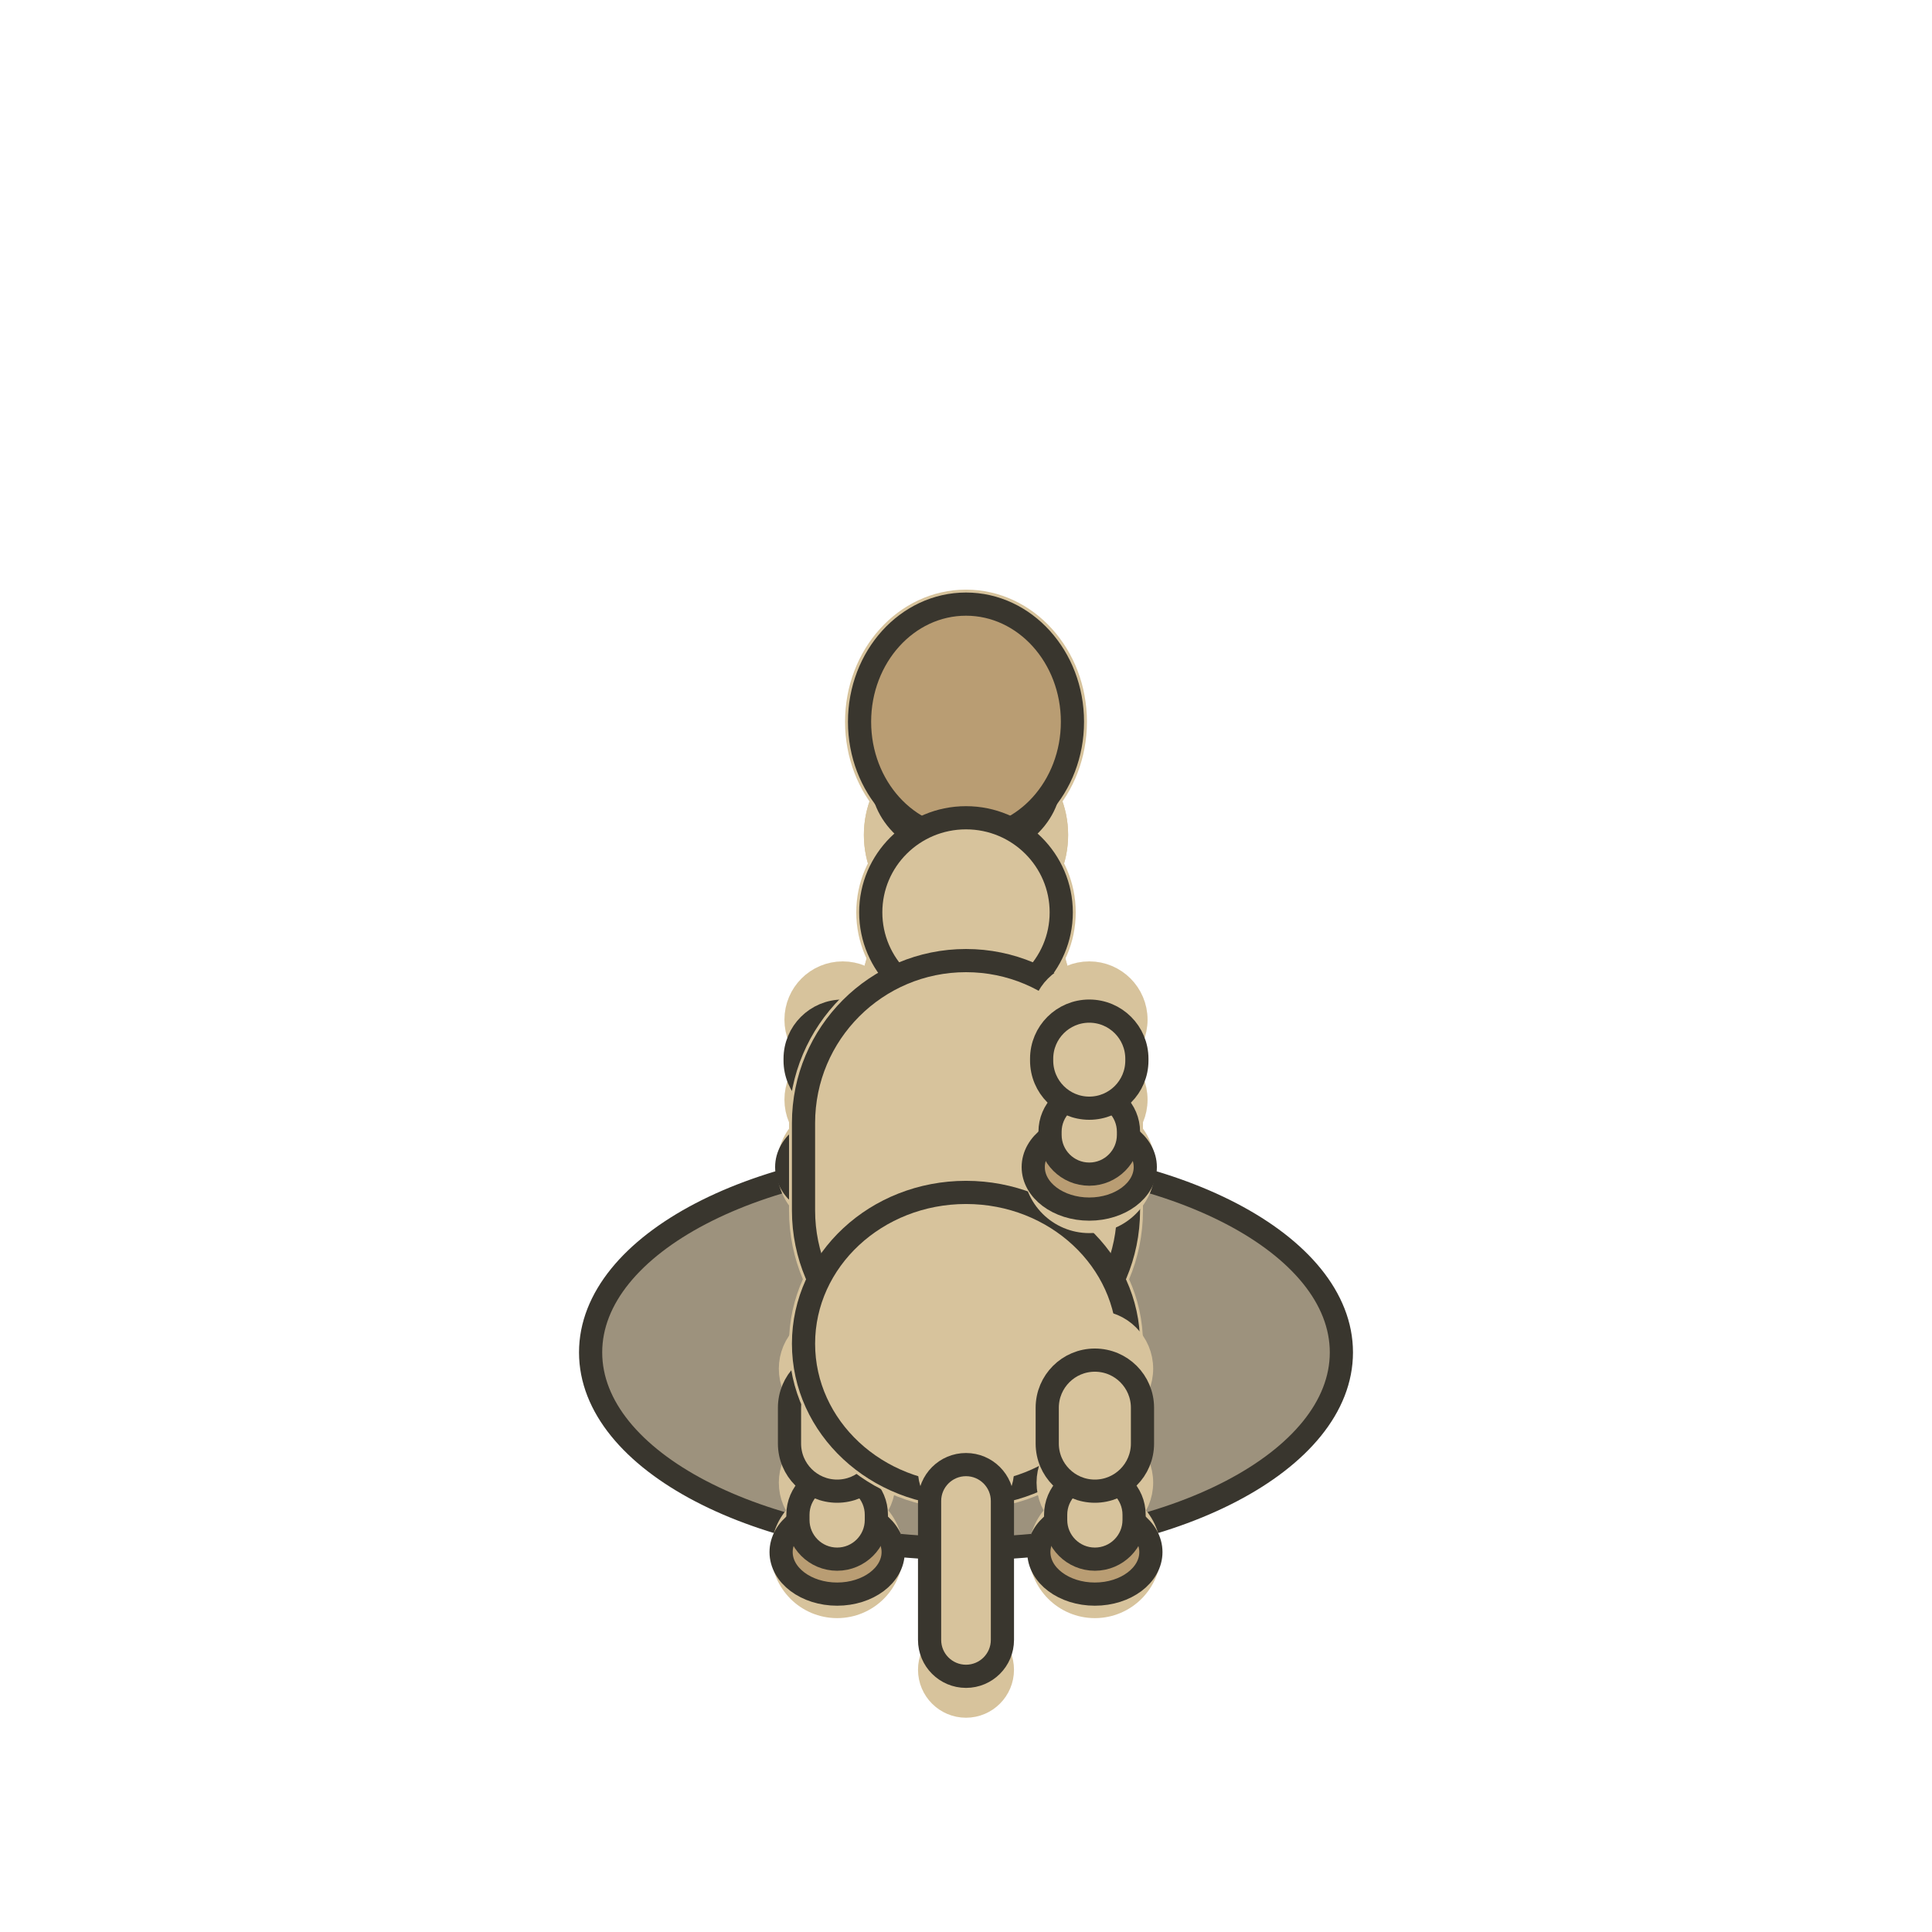
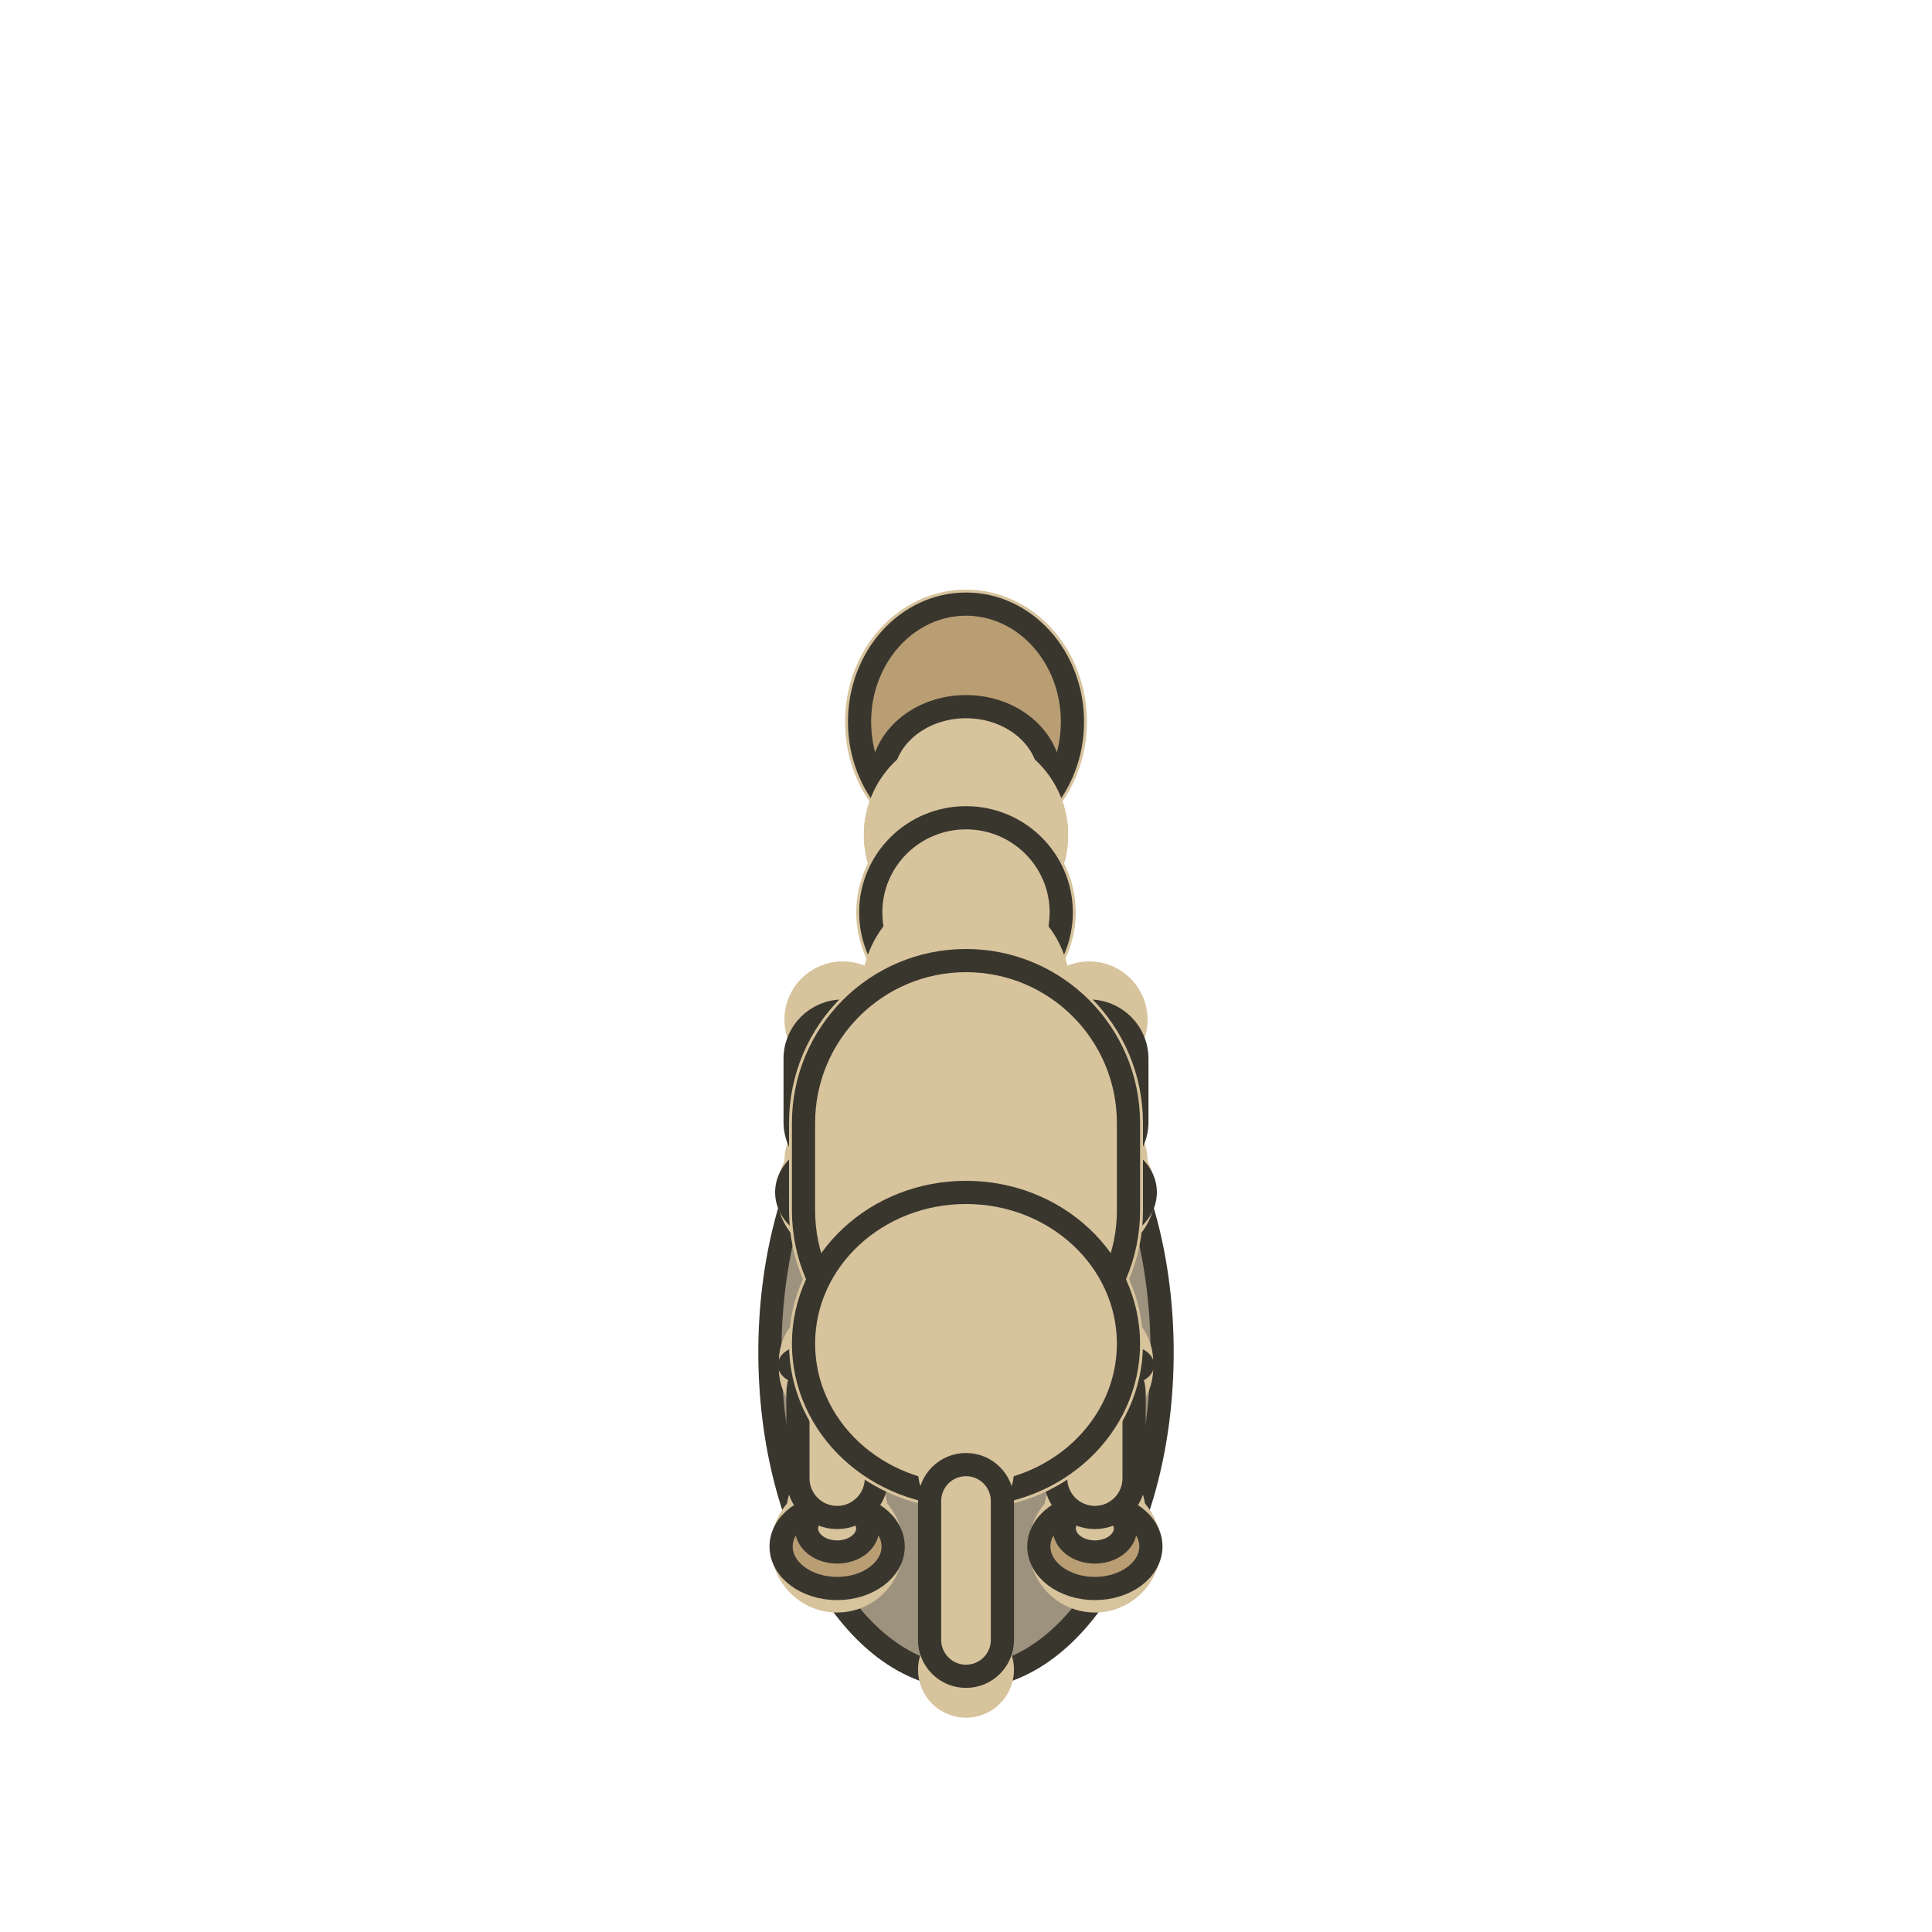
<svg xmlns="http://www.w3.org/2000/svg" viewBox="0 0 100 100">
  <style>.paperPlate{fill:#d7c39c;stroke:#39362e;stroke-width:1.2;vector-effect:non-scaling-stroke}.plateShade{fill:#b99d73}.paperPlate[data-palette-role="shadow"]{fill:#9d927d}.coreOccluderCell,.jointGasket{fill:#d7c39c;stroke:#d7c39c;stroke-width:1.5;vector-effect:non-scaling-stroke}.faceEye{fill:#fffdf7;stroke:#39362e;stroke-width:.8}.faceNose,.wingMembrane{fill:#b99d73;stroke:#39362e;stroke-width:.8;stroke-linejoin:round}</style>
  <g id="groundShadowGroup" data-compositing-group="ground shadow">
-     <ellipse id="castShadow" class="paperPlate" data-palette-role="shadow" cx="50" cy="70" rx="19.43" ry="10.15" />
+     <ellipse id="castShadow" class="paperPlate" data-palette-role="shadow" cx="0" cy="0" rx="19.43" ry="10.15" transform="matrix(0 -0.8660254 1 0 50 70)" />
  </g>
  <g id="cameraFarAppendagesGroup" data-compositing-group="camera-far appendages">
-     <circle id="farFrontPawGasket" class="jointGasket" data-palette-role="base" cx="43.62" cy="60.407" r="2.668" />
-     <circle id="farRearPawGasket" class="jointGasket" data-palette-role="base" cx="43.33" cy="80.336" r="2.668" />
-     <circle id="farFrontKneeGasket" class="jointGasket" data-palette-role="base" cx="43.62" cy="56.917" r="2.268" />
-     <circle id="farRearKneeGasket" class="jointGasket" data-palette-role="base" cx="43.33" cy="76.739" r="2.268" />
+     <circle id="farFrontPawGasket" class="jointGasket" data-palette-role="base" cx="43.62" cy="61.712" r="2.668" />
+     <circle id="nearFrontPawGasket" class="jointGasket" data-palette-role="base" cx="56.38" cy="61.712" r="2.668" />
+     <circle id="farRearPawGasket" class="jointGasket" data-palette-role="base" cx="43.33" cy="80.046" r="2.668" />
+     <circle id="nearRearPawGasket" class="jointGasket" data-palette-role="base" cx="56.67" cy="80.046" r="2.668" />
+     <circle id="farFrontKneeGasket" class="jointGasket" data-palette-role="base" cx="43.62" cy="60.091" r="2.268" />
+     <circle id="nearFrontKneeGasket" class="jointGasket" data-palette-role="base" cx="56.38" cy="60.091" r="2.268" />
+     <circle id="farRearHockGasket" class="jointGasket" data-palette-role="base" cx="43.33" cy="78.179" r="1.868" />
+     <circle id="nearRearHockGasket" class="jointGasket" data-palette-role="base" cx="56.67" cy="78.179" r="1.868" />
+     <circle id="farRearKneeGasket" class="jointGasket" data-palette-role="base" cx="43.33" cy="70.463" r="2.268" />
+     <circle id="nearRearKneeGasket" class="jointGasket" data-palette-role="base" cx="56.67" cy="70.463" r="2.268" />
    <circle id="farFrontHipGasket" class="jointGasket" data-palette-role="base" cx="43.62" cy="52.779" r="2.268" />
+     <circle id="nearFrontHipGasket" class="jointGasket" data-palette-role="base" cx="56.38" cy="52.779" r="2.268" />
    <circle id="farRearHipGasket" class="jointGasket" data-palette-role="base" cx="43.33" cy="70.844" r="2.268" />
-     <ellipse id="farFrontPawPlate" class="paperPlate plateShade" data-palette-role="hoof" cx="43.62" cy="60.407" rx="2.9" ry="2.175" />
-     <rect id="farFrontLowerPlate" class="paperPlate" data-palette-role="base" x="43.255" y="54.887" width="4.221" height="4.06" rx="2.03" transform="rotate(90 43.62 56.91673)" />
-     <ellipse id="farRearPawPlate" class="paperPlate plateShade" data-palette-role="hoof" cx="43.33" cy="80.336" rx="2.9" ry="2.175" />
-     <rect id="farRearLowerPlate" class="paperPlate" data-palette-role="base" x="42.965" y="74.709" width="4.327" height="4.06" rx="2.03" transform="rotate(90 43.33 76.73934)" />
-     <rect id="farFrontUpperPlate" class="paperPlate" data-palette-role="base" x="43.176" y="50.314" width="5.025" height="4.93" rx="2.465" transform="rotate(90 43.62 52.77902)" />
-     <rect id="farRearUpperPlate" class="paperPlate" data-palette-role="base" x="42.886" y="68.379" width="6.783" height="4.93" rx="2.465" transform="rotate(90 43.33 70.8436)" />
+     <circle id="nearRearHipGasket" class="jointGasket" data-palette-role="base" cx="56.67" cy="70.844" r="2.268" />
+     <ellipse id="farFrontPawPlate" class="paperPlate plateShade" data-palette-role="hoof" cx="43.62" cy="61.712" rx="2.9" ry="2.175" />
+     <ellipse id="nearFrontPawPlate" class="paperPlate plateShade" data-palette-role="hoof" cx="56.38" cy="61.712" rx="2.9" ry="2.175" />
+     <rect id="farFrontLowerPlate" class="paperPlate" data-palette-role="base" x="43.255" y="58.061" width="2.352" height="4.06" rx="2.03" transform="rotate(90 43.62 60.09106)" />
+     <rect id="nearFrontLowerPlate" class="paperPlate" data-palette-role="base" x="56.015" y="58.061" width="2.352" height="4.06" rx="2.03" transform="rotate(90 56.38 60.09106)" />
+     <ellipse id="farRearPawPlate" class="paperPlate plateShade" data-palette-role="hoof" cx="43.33" cy="80.046" rx="2.9" ry="2.175" />
+     <ellipse id="nearRearPawPlate" class="paperPlate plateShade" data-palette-role="hoof" cx="56.67" cy="80.046" rx="2.9" ry="2.175" />
+     <rect id="farRearPasternPlate" class="paperPlate" data-palette-role="base" x="43.045" y="76.596" width="2.437" height="3.167" rx="1.583" transform="rotate(90 43.33 78.17929)" />
+     <rect id="nearRearPasternPlate" class="paperPlate" data-palette-role="base" x="56.385" y="76.596" width="2.437" height="3.167" rx="1.583" transform="rotate(90 56.67 78.17929)" />
+     <rect id="farFrontUpperPlate" class="paperPlate" data-palette-role="base" x="43.176" y="50.314" width="8.199" height="4.93" rx="2.465" transform="rotate(90 43.62 52.77902)" />
+     <rect id="nearFrontUpperPlate" class="paperPlate" data-palette-role="base" x="55.936" y="50.314" width="8.199" height="4.93" rx="2.465" transform="rotate(90 56.38 52.77902)" />
+     <rect id="farRearLowerPlate" class="paperPlate" data-palette-role="base" x="42.965" y="68.433" width="8.447" height="4.06" rx="2.03" transform="rotate(90 43.33 70.46295)" />
+     <rect id="nearRearLowerPlate" class="paperPlate" data-palette-role="base" x="56.305" y="68.433" width="8.447" height="4.06" rx="2.03" transform="rotate(90 56.67 70.46295)" />
+     <rect id="farRearUpperPlate" class="paperPlate" data-palette-role="base" x="42.886" y="68.379" width="1.268" height="4.93" rx="2.465" transform="rotate(-90 43.33 70.8436)" />
+     <rect id="nearRearUpperPlate" class="paperPlate" data-palette-role="base" x="56.226" y="68.379" width="1.268" height="4.93" rx="2.465" transform="rotate(-90 56.67 70.8436)" />
  </g>
  <g id="opaqueCoreOccluderGroup" data-compositing-group="opaque core occluder">
    <g id="coreOccluder" data-palette-role="base" data-geometry="opaque-union">
      <rect id="torsoPlateOccluderCell" class="coreOccluderCell" data-palette-role="base" x="48.486" y="61.139" width="21.343" height="16.82" rx="8.41" transform="rotate(-90 50 69.54901)" />
      <ellipse id="pelvisPlateOccluderCell" class="coreOccluderCell" data-palette-role="base" cx="50" cy="69.549" rx="8.41" ry="7.83" />
      <rect id="neckPlateOccluderCell" class="coreOccluderCell" data-palette-role="base" x="49.113" y="46.303" width="9.793" height="9.86" rx="4.93" transform="rotate(-90 50 51.23328)" />
      <rect id="headConnectorPlateOccluderCell" class="coreOccluderCell" data-palette-role="base" x="49.217" y="38.865" width="7.421" height="8.7" rx="4.35" transform="rotate(-90 50 43.2146)" />
      <ellipse id="headPlateOccluderCell" class="coreOccluderCell" data-palette-role="base" cx="50" cy="37.359" rx="5.51" ry="6.09" />
      <circle id="pelvisGasketOccluderCell" class="coreOccluderCell" data-palette-role="base" cx="50" cy="69.549" r="4.64" />
      <circle id="chestGasketOccluderCell" class="coreOccluderCell" data-palette-role="base" cx="50" cy="51.233" r="4.64" />
      <circle id="neckGasketOccluderCell" class="coreOccluderCell" data-palette-role="base" cx="50" cy="43.215" r="4.536" />
      <circle id="headGasketOccluderCell" class="coreOccluderCell" data-palette-role="base" cx="50" cy="37.359" r="4.64" />
    </g>
  </g>
  <g id="coreSurfaceGroup" data-compositing-group="core surface plates">
    <circle id="headGasket" class="jointGasket" data-palette-role="secondary" cx="50" cy="37.359" r="4.64" />
+     <ellipse id="headPlate" class="paperPlate plateShade" data-palette-role="secondary" cx="50" cy="37.359" rx="5.51" ry="6.09" />
+     <rect id="headConnectorPlate" class="paperPlate" data-palette-role="base" x="49.217" y="38.865" width="7.421" height="8.7" rx="4.35" transform="rotate(-90 50 43.2146)" />
    <circle id="neckGasket" class="jointGasket" data-palette-role="base" cx="50" cy="43.215" r="4.536" />
+     <rect id="neckPlate" class="paperPlate" data-palette-role="base" x="49.113" y="46.303" width="9.793" height="9.86" rx="4.93" transform="rotate(-90 50 51.23328)" />
    <circle id="chestGasket" class="jointGasket" data-palette-role="base" cx="50" cy="51.233" r="4.64" />
+     <rect id="torsoPlate" class="paperPlate" data-palette-role="base" x="48.486" y="61.139" width="21.343" height="16.82" rx="8.41" transform="rotate(-90 50 69.54901)" />
    <circle id="pelvisGasket" class="jointGasket" data-palette-role="base" cx="50" cy="69.549" r="4.64" />
-     <rect id="headConnectorPlate" class="paperPlate" data-palette-role="base" x="49.217" y="38.865" width="7.421" height="8.7" rx="4.35" transform="rotate(-90 50 43.2146)" />
-     <ellipse id="headPlate" class="paperPlate plateShade" data-palette-role="secondary" cx="50" cy="37.359" rx="5.51" ry="6.09" />
-     <rect id="neckPlate" class="paperPlate" data-palette-role="base" x="49.113" y="46.303" width="9.793" height="9.86" rx="4.93" transform="rotate(-90 50 51.23328)" />
-     <rect id="torsoPlate" class="paperPlate" data-palette-role="base" x="48.486" y="61.139" width="21.343" height="16.82" rx="8.41" transform="rotate(-90 50 69.54901)" />
    <ellipse id="pelvisPlate" class="paperPlate " data-palette-role="base" cx="50" cy="69.549" rx="8.41" ry="7.83" />
  </g>
  <g id="cameraNearAppendagesGroup" data-compositing-group="camera-near appendages">
-     <circle id="nearFrontPawGasket" class="jointGasket" data-palette-role="base" cx="56.38" cy="60.407" r="2.668" />
-     <circle id="nearRearPawGasket" class="jointGasket" data-palette-role="base" cx="56.67" cy="80.336" r="2.668" />
-     <circle id="nearFrontKneeGasket" class="jointGasket" data-palette-role="base" cx="56.38" cy="56.917" r="2.268" />
-     <circle id="nearRearKneeGasket" class="jointGasket" data-palette-role="base" cx="56.67" cy="76.739" r="2.268" />
-     <circle id="nearFrontHipGasket" class="jointGasket" data-palette-role="base" cx="56.38" cy="52.779" r="2.268" />
-     <circle id="nearRearHipGasket" class="jointGasket" data-palette-role="base" cx="56.67" cy="70.844" r="2.268" />
    <circle id="tailBaseGasket" class="jointGasket" data-palette-role="secondary" cx="50" cy="76.146" r="1.734" />
    <circle id="tailTipGasket" class="jointGasket" data-palette-role="secondary" cx="50" cy="86.425" r="1.734" />
-     <ellipse id="nearFrontPawPlate" class="paperPlate plateShade" data-palette-role="hoof" cx="56.38" cy="60.407" rx="2.9" ry="2.175" />
-     <rect id="nearFrontLowerPlate" class="paperPlate" data-palette-role="base" x="56.015" y="54.887" width="4.221" height="4.06" rx="2.03" transform="rotate(90 56.38 56.91673)" />
-     <ellipse id="nearRearPawPlate" class="paperPlate plateShade" data-palette-role="hoof" cx="56.67" cy="80.336" rx="2.9" ry="2.175" />
-     <rect id="nearRearLowerPlate" class="paperPlate" data-palette-role="base" x="56.305" y="74.709" width="4.327" height="4.06" rx="2.03" transform="rotate(90 56.67 76.73934)" />
-     <rect id="nearFrontUpperPlate" class="paperPlate" data-palette-role="base" x="55.936" y="50.314" width="5.025" height="4.93" rx="2.465" transform="rotate(90 56.38 52.77902)" />
-     <rect id="nearRearUpperPlate" class="paperPlate" data-palette-role="base" x="56.226" y="68.379" width="6.783" height="4.93" rx="2.465" transform="rotate(90 56.67 70.8436)" />
    <rect id="tailPlate" class="paperPlate" data-palette-role="secondary" x="49.661" y="74.261" width="10.958" height="3.77" rx="1.885" transform="rotate(90 50 76.14614)" />
  </g>
  <g id="detailsGroup" data-compositing-group="paint/details/accessories" />
</svg>
